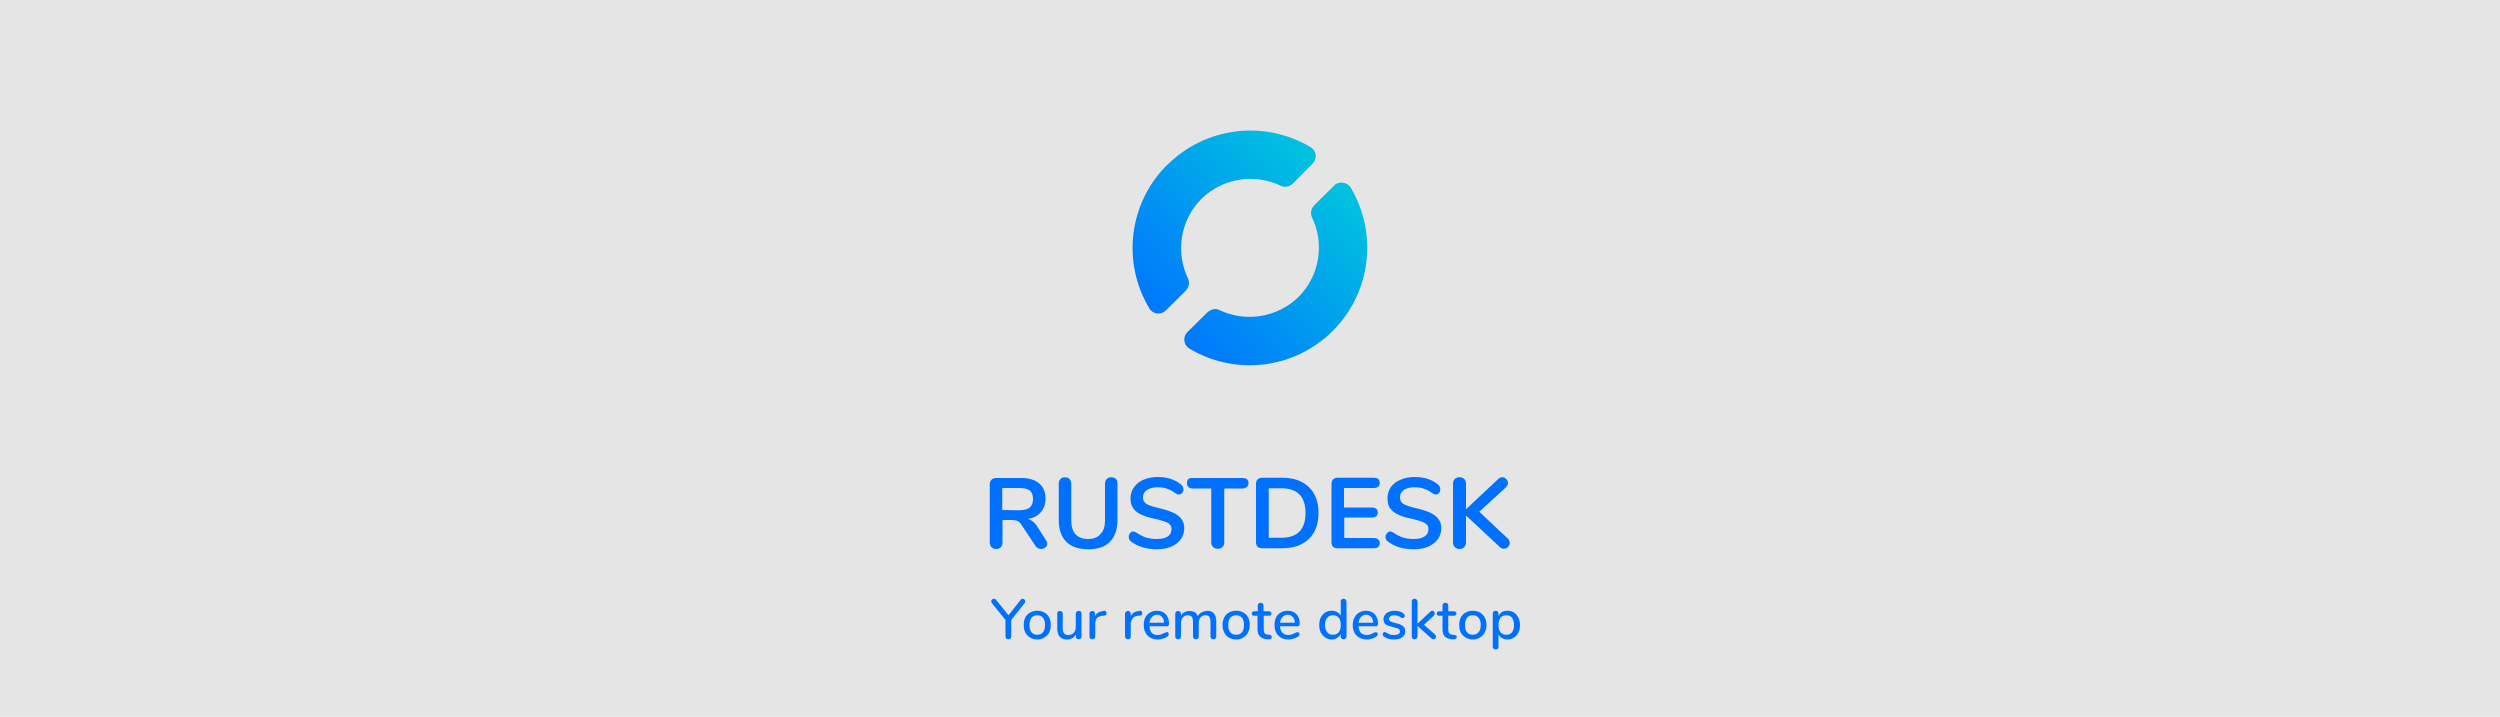
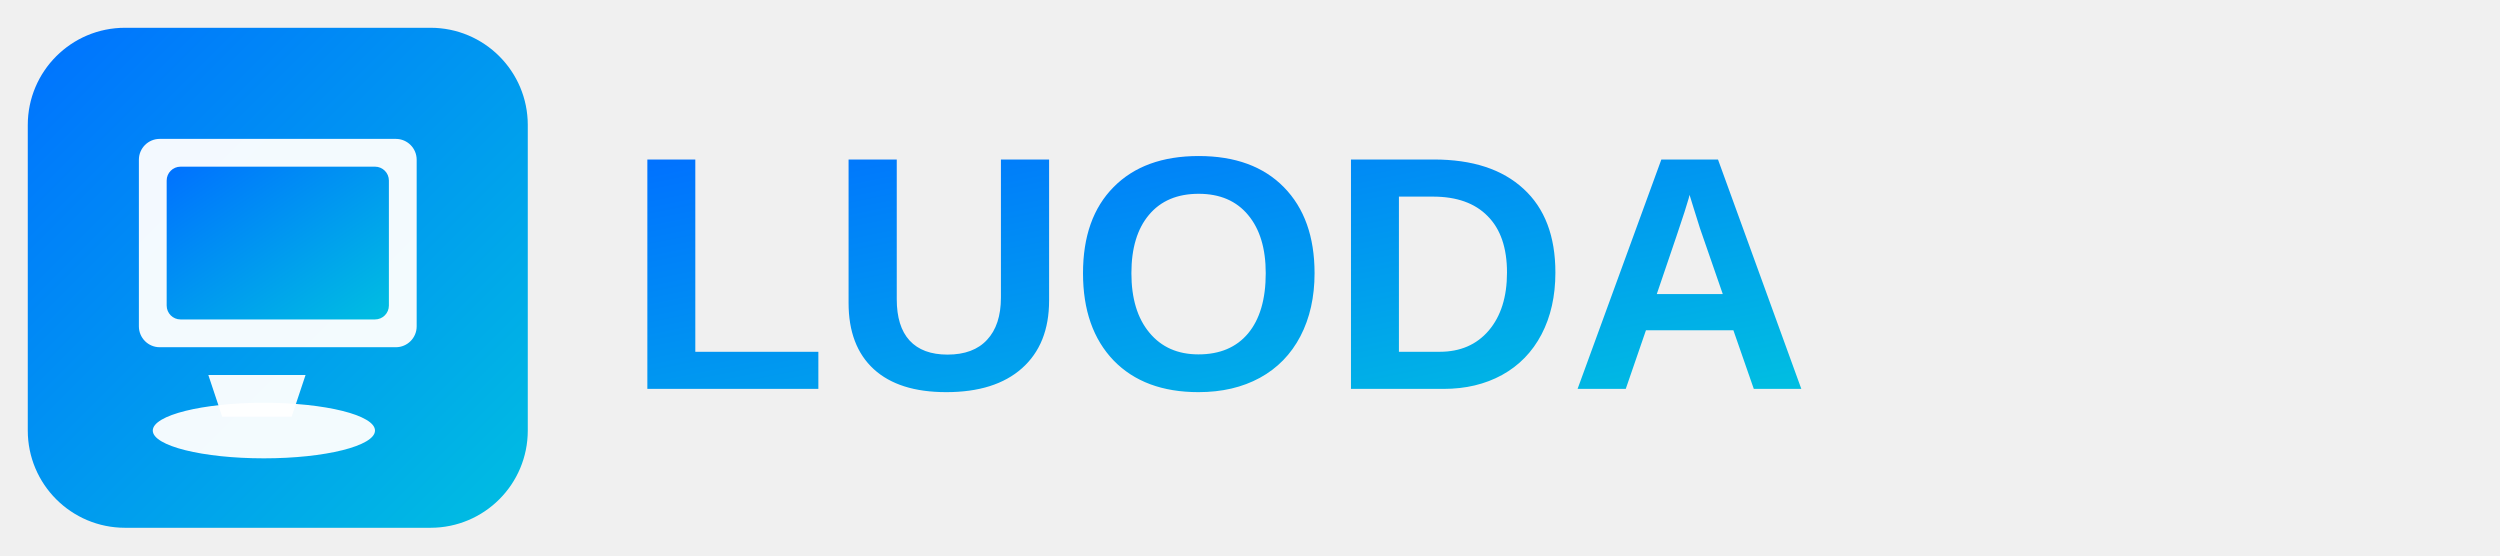
- <svg xmlns="http://www.w3.org/2000/svg" xmlns:xlink="http://www.w3.org/1999/xlink" xml:space="preserve" width="1000" height="286.6" style="clip-rule:evenodd;fill-rule:evenodd;stroke-linejoin:round;stroke-miterlimit:1.414">
-   <path d="M0 0h1000v286.6H0z" style="opacity:1;fill:#e5e5e5;fill-opacity:1;fill-rule:evenodd;stroke:none;stroke-width:.143px;stroke-linecap:butt;stroke-linejoin:miter;stroke-miterlimit:4;stroke-dasharray:none;stroke-dashoffset:0;stroke-opacity:1;marker:none" />
+ <svg xmlns="http://www.w3.org/2000/svg" width="180" height="40" viewBox="0 0 180 40">
  <defs>
-     <linearGradient xlink:href="#a" id="c" x1=".1" x2=".8" y1=".9" y2=".2" gradientTransform="matrix(94.00173 0 0 93.99768 453 52.2)" gradientUnits="userSpaceOnUse" />
-     <linearGradient id="a" x1=".1" x2=".8" y1=".9" y2=".2" gradientTransform="matrix(26.301 0 0 26.331 90.7 911.8)" gradientUnits="userSpaceOnUse">
-       <stop offset="0" stop-color="#004ba6" style="stop-color:#0071ff;stop-opacity:1" />
-       <stop offset="1" stop-color="#00bfe1" style="stop-color:#00bfe1;stop-opacity:1" />
+     <linearGradient id="headerGradient" x1="0%" y1="0%" x2="100%" y2="100%">
+       <stop offset="0%" style="stop-color:#0071ff;stop-opacity:1" />
+       <stop offset="100%" style="stop-color:#00bfe1;stop-opacity:1" />
    </linearGradient>
-     <path id="b" d="M412.8 154.2h247V204h-247z" />
  </defs>
-   <g style="clip-rule:evenodd;fill-rule:evenodd;stroke-linejoin:round;stroke-miterlimit:1.414">
-     <g style="font-size:40px;line-height:1.25;white-space:pre;shape-inside:url(#b);fill:#0071ff" transform="translate(-20 28.7)">
-       <path d="M438.4 187.4q.5.7.5 1.4 0 .9-.8 1.5-.7.6-1.7.6-.6 0-1.2-.3t-1-.9l-5.3-8q-.8-1.4-1.7-1.9-1-.5-2.4-.5H421v9q0 1.2-.7 1.9-.6.7-1.8.7-1.2 0-1.9-.7t-.7-2V165q0-1.2.7-1.8.7-.7 1.8-.7h10q4.8 0 7.3 2.2 2.5 2.1 2.5 6.1 0 3.3-1.9 5.4-1.8 2.1-5.2 2.7 1.2.3 2 1 1 .7 1.8 2zm-10.8-12q3 0 4.3-1.1 1.3-1.2 1.3-3.4 0-2.4-1.3-3.4-1.4-1-4.3-1h-6.7v8.8zm27.7 15.6q-5.8 0-8.8-3-3-3-3-8.8v-14.4q0-1.2.7-1.9.6-.7 1.8-.7 1.2 0 1.8.7.7.7.7 1.9v14.7q0 3.6 1.7 5.5 1.8 1.9 5 1.9 3.4 0 5-2 1.8-1.8 1.8-5.4v-14.7q0-1.2.7-1.9t1.8-.7q1.2 0 1.9.7.6.7.6 1.9v14.4q0 5.7-3 8.8-3 3-8.7 3zm27.4 0q-3 0-5.8-.8-2.7-.9-4.5-2.3-.9-.6-.9-1.9 0-.8.5-1.4.5-.7 1.2-.7t1.6.6q1.8 1.2 3.6 1.8 2 .6 4.2.6 3 0 4.5-1t1.5-3q0-1.6-1.4-2.4-1.5-.8-4.9-1.6-3.5-.7-5.7-1.7t-3.3-2.6q-1.1-1.5-1.1-4 0-2.4 1.4-4.4 1.4-2 3.8-3 2.6-1.1 5.7-1.1 5.7 0 9.3 3 .5.4.7.9.3.4.3 1 0 .9-.6 1.5-.4.6-1.1.6l-.8-.1-.9-.5q-1.6-1.2-3.2-1.7-1.5-.6-3.7-.6-2.7 0-4.3 1.1-1.6 1-1.6 3 0 1.7 1.4 2.6 1.4.8 4.8 1.6 3.5.8 5.7 1.8 2.3 1 3.4 2.5 1.2 1.5 1.2 3.8 0 2.5-1.4 4.4-1.3 1.9-3.9 3-2.4 1-5.7 1zm24.4-.2q-1.2 0-1.9-.7t-.7-1.8v-21.6h-7.3q-2.4 0-2.4-2.2t2.4-2H517q2.4 0 2.4 2t-2.4 2.2h-7.3v21.6q0 1.1-.7 1.8t-1.9.7zm17.8-.2q-1.2 0-1.9-.6-.6-.7-.6-1.8v-23.3q0-1.2.6-1.8.7-.7 1.9-.7h8q6.8 0 10.6 3.7 3.9 3.7 3.9 10.4t-3.9 10.4q-3.8 3.7-10.7 3.7zm7.6-4.2q9.7 0 9.7-9.9t-9.7-9.9h-5v19.8zm22.5 4.2q-1.1 0-1.8-.6-.6-.7-.6-1.8v-23.3q0-1.2.6-1.8.7-.7 1.8-.7h14.5q1.1 0 1.8.5.6.6.6 1.5 0 1-.6 1.6-.7.5-1.8.5h-11.9v7.8h11q1.2 0 1.9.5.6.5.6 1.5t-.6 1.5-1.8.5h-11v8.2h11.8q1.1 0 1.8.6.6.5.6 1.5t-.6 1.5-1.8.5zm30.5.4q-3.1 0-5.9-.8-2.7-.9-4.4-2.3-1-.6-1-1.9 0-.8.6-1.4.5-.7 1.2-.7t1.6.6q1.7 1.2 3.6 1.8 1.9.6 4.2.6 2.9 0 4.4-1 1.6-1 1.6-3 0-1.6-1.5-2.4-1.4-.8-4.8-1.6-3.5-.7-5.7-1.7t-3.4-2.6q-1-1.5-1-4 0-2.4 1.3-4.4 1.4-2 3.9-3 2.5-1.1 5.6-1.1 5.8 0 9.4 3 .5.4.7.9.2.4.2 1 0 .9-.5 1.5t-1.2.6l-.7-.1-.9-.5q-1.6-1.2-3.2-1.7-1.5-.6-3.8-.6-2.7 0-4.3 1.1-1.5 1-1.5 3 0 1.7 1.4 2.6 1.4.8 4.7 1.6 3.6.8 5.8 1.8 2.2 1 3.4 2.5 1.2 1.5 1.2 3.8 0 2.5-1.4 4.4-1.4 1.9-3.9 3-2.5 1-5.7 1zm37.6-4.3q.8.8.8 1.8 0 .9-.7 1.6-.7.7-1.6.7-1 0-1.9-.9l-13.3-12.4v10.8q0 1.1-.7 1.8-.7.8-1.9.8t-1.9-.8q-.7-.7-.7-1.8v-23.5q0-1.2.7-1.9t1.9-.7q1.2 0 1.9.7t.7 1.9V175l12.9-12.1q.7-.7 1.6-.7 1 0 1.6.7.7.7.7 1.6t-.8 1.7l-10.7 9.8z" aria-label="RUSTDESK" style="font-weight:700;font-family:Nunito;-inkscape-font-specification:&quot;Nunito Bold&quot;" />
-     </g>
-     <g style="font-size:22.667px;line-height:1.25;fill:#0071ff">
-       <path d="M390.8 212.4q.3-.4.7-.4.5 0 .8.3.3.4.3.8t-.3.7l-5.3 6.7v6.5q0 .6-.4 1-.3.2-.8.2t-.8-.3q-.3-.3-.3-.9v-6.5l-5.4-6.7q-.3-.3-.3-.7 0-.5.3-.8.4-.3.8-.3.5 0 .8.4l5 6.2zm6.6 15.9q-1.6 0-2.9-.8-1.2-.7-1.9-2-.6-1.3-.6-3t.6-3q.7-1.3 2-2 1.2-.7 2.8-.7t2.8.7q1.3.7 2 2 .6 1.3.6 3t-.6 3q-.7 1.3-2 2-1.2.8-2.8.8zm0-1.9q1.5 0 2.3-1 .8-1 .8-2.9t-.8-2.9q-.8-1-2.3-1t-2.3 1q-.8 1-.8 3 0 1.8.8 2.8.8 1 2.3 1zm16.5-9.6q.6 0 .9.3.3.3.3.8v9.2q0 .5-.3.8-.4.3-.9.3t-.8-.3q-.2-.3-.2-.7v-.9q-.6 1-1.5 1.5-1 .5-2 .5-4 0-4-4.5V218q0-.5.2-.8.3-.3.9-.3.5 0 .8.3.3.3.3.8v5.9q0 1.3.6 2 .5.6 1.6.6 1.4 0 2.2-.9.8-.8.8-2.3V218q0-.5.3-.8.3-.3.8-.3zm10.2 0q1 0 1 1 0 .4-.2.7-.2.2-.9.3h-.6q-1.5.2-2.2 1-.6 1-.6 2.1v5.2q0 .6-.4.8-.3.3-.8.3t-.8-.3q-.3-.2-.3-.8V218q0-.5.3-.8.3-.3.8-.3t.8.3q.3.3.3.8v1q.4-1 1.3-1.5t2-.6zm14.3 0q1 0 1 1 0 .4-.2.7l-.9.3h-.7q-1.4.2-2 1-.8 1-.8 2.1v5.2q0 .6-.3.8-.3.3-.8.3t-.8-.3q-.4-.2-.4-.8V218q0-.5.4-.8.3-.3.8-.3t.8.3q.3.3.3.8v1q.4-1 1.3-1.5.8-.5 2-.6zm10.9 8.5q.3 0 .5.3.2.2.2.6 0 .6-.8 1.1-.8.5-1.8.7-.9.3-1.7.3-2.7 0-4.2-1.6-1.5-1.5-1.5-4.2 0-1.7.6-3 .7-1.3 2-2 1.1-.7 2.7-.7 2.2 0 3.5 1.4 1.3 1.4 1.3 3.8 0 1-.8 1h-7q.2 3.5 3.3 3.5.9 0 1.5-.3l1.3-.6.4-.1.5-.2zm-4-6.9q-1.3 0-2 .9-.9.8-1 2.3h5.8q0-1.5-.8-2.3-.7-.9-2-.9zm20-1.6q3.7 0 3.7 4.4v6q0 .4-.3.7-.3.3-.8.3t-.9-.3q-.3-.3-.3-.8v-5.9q0-1.3-.5-2-.5-.6-1.5-.6-1.3 0-2 .9-.7.8-.7 2.3v5.3q0 .5-.3.8-.4.3-.9.3t-.8-.3q-.3-.3-.3-.8v-5.9q0-1.3-.5-2-.5-.6-1.6-.6-1.2 0-2 .9-.7.8-.7 2.3v5.3q0 .5-.3.8-.3.3-.8.3t-.9-.3q-.3-.3-.3-.8V218q0-.5.3-.8.4-.3.9-.3.4 0 .7.3.4.3.4.8v.8q.5-1 1.3-1.4 1-.5 2-.5 1.3 0 2.2.5.8.5 1.2 1.6.5-1 1.5-1.5 1-.6 2.2-.6zm11.7 11.5q-1.7 0-3-.8-1.2-.7-1.8-2-.7-1.3-.7-3t.7-3q.6-1.3 1.9-2 1.2-.7 2.9-.7t2.8.7q1.3.7 2 2 .6 1.3.6 3t-.7 3q-.6 1.3-1.9 2-1.2.8-2.8.8zm0-1.9q1.5 0 2.3-1 .8-1 .8-2.9t-.8-2.9q-.9-1-2.3-1t-2.4 1q-.8 1-.8 3 0 1.8.8 2.8.8 1 2.4 1zm13.3 0q.5.1.7.3.2.2.2.6 0 .5-.3.7-.4.3-1 .2h-.7q-1.8-.2-2.7-1.1-1-1-1-3v-5.3h-1.3q-1 0-1-.9 0-.4.3-.6.3-.3.7-.3h1.4v-2.3q0-.5.3-.8.3-.3.8-.3t.9.3q.3.3.3.8v2.3h2.2q.5 0 .7.3.3.2.3.6 0 .4-.3.7-.2.2-.7.2H488v5.5q0 1 .4 1.6.5.4 1.4.5zm11.2-1q.4 0 .6.2.2.2.2.6 0 .6-.8 1.1-.8.5-1.8.7-1 .3-1.8.3-2.6 0-4.1-1.6-1.5-1.5-1.5-4.2 0-1.7.6-3 .7-1.3 1.9-2t2.8-.7q2.2 0 3.5 1.4 1.3 1.4 1.3 3.8 0 1-.9 1h-7q.3 3.5 3.4 3.5.9 0 1.5-.3l1.3-.6.3-.1.5-.2zm-3.9-7q-1.3 0-2.1.9-.8.8-1 2.3h5.9q0-1.5-.8-2.3-.7-.9-2-.9zm22.3-6.4q.5 0 .8.3.4.3.4.8v14q0 .5-.4.8-.3.3-.8.3t-.8-.3q-.3-.3-.3-.8v-1q-.5 1-1.5 1.6-1 .6-2.2.6-1.4 0-2.5-.8-1.1-.7-1.8-2-.6-1.3-.6-3 0-1.8.6-3 .7-1.3 1.8-2 1-.7 2.5-.7 1.3 0 2.2.5 1 .5 1.5 1.5V213q0-.4.3-.7.3-.3.8-.3zm-4.2 14.4q1.5 0 2.3-1 .8-1 .8-2.9t-.8-2.9q-.8-1-2.3-1t-2.3 1q-.9 1-.9 2.9 0 1.8.9 2.9.8 1 2.3 1zm17.2-1q.3 0 .5.2t.2.6q0 .6-.8 1.1-.8.5-1.7.7-1 .3-1.8.3-2.6 0-4.2-1.6-1.5-1.5-1.5-4.2 0-1.7.7-3t1.9-2q1.2-.7 2.7-.7 2.2 0 3.5 1.4 1.3 1.4 1.3 3.8 0 1-.8 1h-7q.2 3.5 3.4 3.5.8 0 1.4-.3.7-.2 1.3-.6l.4-.1.5-.2zm-4-7q-1.2 0-2 .9-.8.8-1 2.3h5.9q-.1-1.5-.8-2.3-.7-.9-2-.9zm11.2 9.9q-2.3 0-3.8-1-.4-.2-.6-.5l-.1-.6q0-.4.2-.6.2-.3.5-.3t1 .4l1.2.6q.7.2 1.7.2t1.7-.4q.6-.4.6-1 0-.5-.3-.8-.2-.3-.8-.5l-1.7-.5q-2-.4-3-1.1-.8-.8-.8-2 0-1 .6-1.8t1.6-1.2q1-.4 2.2-.4 1 0 1.8.2.9.2 1.5.7.8.5.8 1.1 0 .4-.3.7-.2.2-.5.2h-.4q-.2 0-.5-.4l-1.2-.5q-.5-.2-1.3-.2-1 0-1.5.4-.6.4-.6 1 0 .7.5 1 .6.4 2 .7 1.6.3 2.4.8.9.4 1.2 1 .4.6.4 1.5 0 1.5-1.2 2.4-1.2.9-3.3.9zm16.4-2q.4.3.4.8t-.3.8q-.3.3-.7.3-.5 0-.8-.3l-5.6-5v4.2q0 .5-.4.8-.3.3-.8.3t-.8-.3q-.3-.3-.3-.8v-14q0-.5.3-.8.3-.3.8-.3t.8.3q.4.3.4.8v8.9l5.1-4.8q.4-.4.8-.4t.7.3q.3.4.3.8t-.3.8l-4 3.7zm7.7.2q.5 0 .7.2.3.2.3.6 0 .5-.4.7-.3.3-1 .2h-.6q-1.9-.2-2.8-1.1-.9-1-.9-3v-5.3h-1.3q-1 0-1-.9 0-.4.2-.6.3-.3.8-.3h1.3v-2.3q0-.5.3-.8.3-.3.9-.3.5 0 .8.3.3.3.3.8v2.3h2.3q.4 0 .7.3.3.2.3.6 0 .4-.3.7-.3.2-.7.2h-2.3v5.5q0 1 .4 1.6.5.4 1.4.5zm7.4 1.8q-1.6 0-2.8-.8-1.3-.7-2-2-.6-1.3-.6-3t.6-3q.7-1.3 2-2 1.2-.7 2.8-.7t2.9.7q1.2.7 1.9 2t.7 3q0 1.7-.7 3t-2 2q-1.1.8-2.8.8zm0-1.9q1.5 0 2.3-1 .9-1 .9-2.9t-.9-2.9q-.8-1-2.3-1t-2.3 1q-.8 1-.8 3 0 1.8.8 2.8.8 1 2.3 1zm14-9.6q1.4 0 2.5.7t1.7 2q.7 1.3.7 3 0 1.8-.6 3t-1.8 2q-1.1.8-2.6.8-1.2 0-2.2-.6-.9-.5-1.4-1.5v5q0 .5-.3.8-.3.3-.8.3t-.9-.3q-.3-.3-.3-.8v-13.3q0-.5.3-.8.3-.3.9-.3.5 0 .8.3.3.3.3.8v1q.5-1 1.4-1.6 1-.5 2.2-.5zm-.6 9.6q1.5 0 2.3-1 .8-1 .8-2.8 0-2-.8-3t-2.3-1q-1.5 0-2.3 1-.8 1-.8 3 0 1.8.8 2.8.8 1 2.3 1z" aria-label="Your remote desktop" style="font-weight:600;font-family:Nunito;-inkscape-font-specification:&quot;Nunito Semi-Bold&quot;" transform="translate(17.5 27.5)" />
-     </g>
-   </g>
-   <path fill="url(#b)" d="m533.7 74.2-7.7 7.6c-1.4 1.3-2 3.2-1.3 4.9a28 28 0 0 1-5.2 32 28.1 28.1 0 0 1-32 5.2c-1.7-.7-3.5 0-4.7 1.2l-7.9 7.8a4.2 4.2 0 0 0 .8 6.5 47 47 0 0 0 64.6-64.3 4.2 4.2 0 0 0-3-2 4.2 4.2 0 0 0-3.6 1zM467 65.8a46.9 46.9 0 0 0-7.3 57.5 4.2 4.2 0 0 0 6.6.9l7.7-7.6c1.4-1.3 2-3.2 1.3-5a28 28 0 0 1 5.2-32 28.1 28.1 0 0 1 32-5.2c1.6.7 3.5.1 4.7-1l7.9-8a4.2 4.2 0 0 0-.8-6.5 47 47 0 0 0-57.4 7.1z" style="isolation:isolate;fill:url(#c);stroke-width:.988" />
+   <rect x="2" y="2" width="36" height="36" rx="7" ry="7" fill="url(#headerGradient)" />
+   <rect x="10" y="10" width="20" height="15" rx="1.5" ry="1.5" fill="white" opacity="0.95" />
+   <rect x="12" y="12" width="16" height="11" rx="1" ry="1" fill="url(#headerGradient)" />
+   <path d="M 15 27 L 22 27 L 21 30 L 16 30 Z" fill="white" opacity="0.95" />
+   <ellipse cx="19" cy="31" rx="8" ry="2" fill="white" opacity="0.95" />
+   <text x="45" y="28" font-family="Arial, Helvetica, sans-serif" font-size="24" font-weight="bold" fill="url(#headerGradient)">
+     LUODA
+   </text>
</svg>
